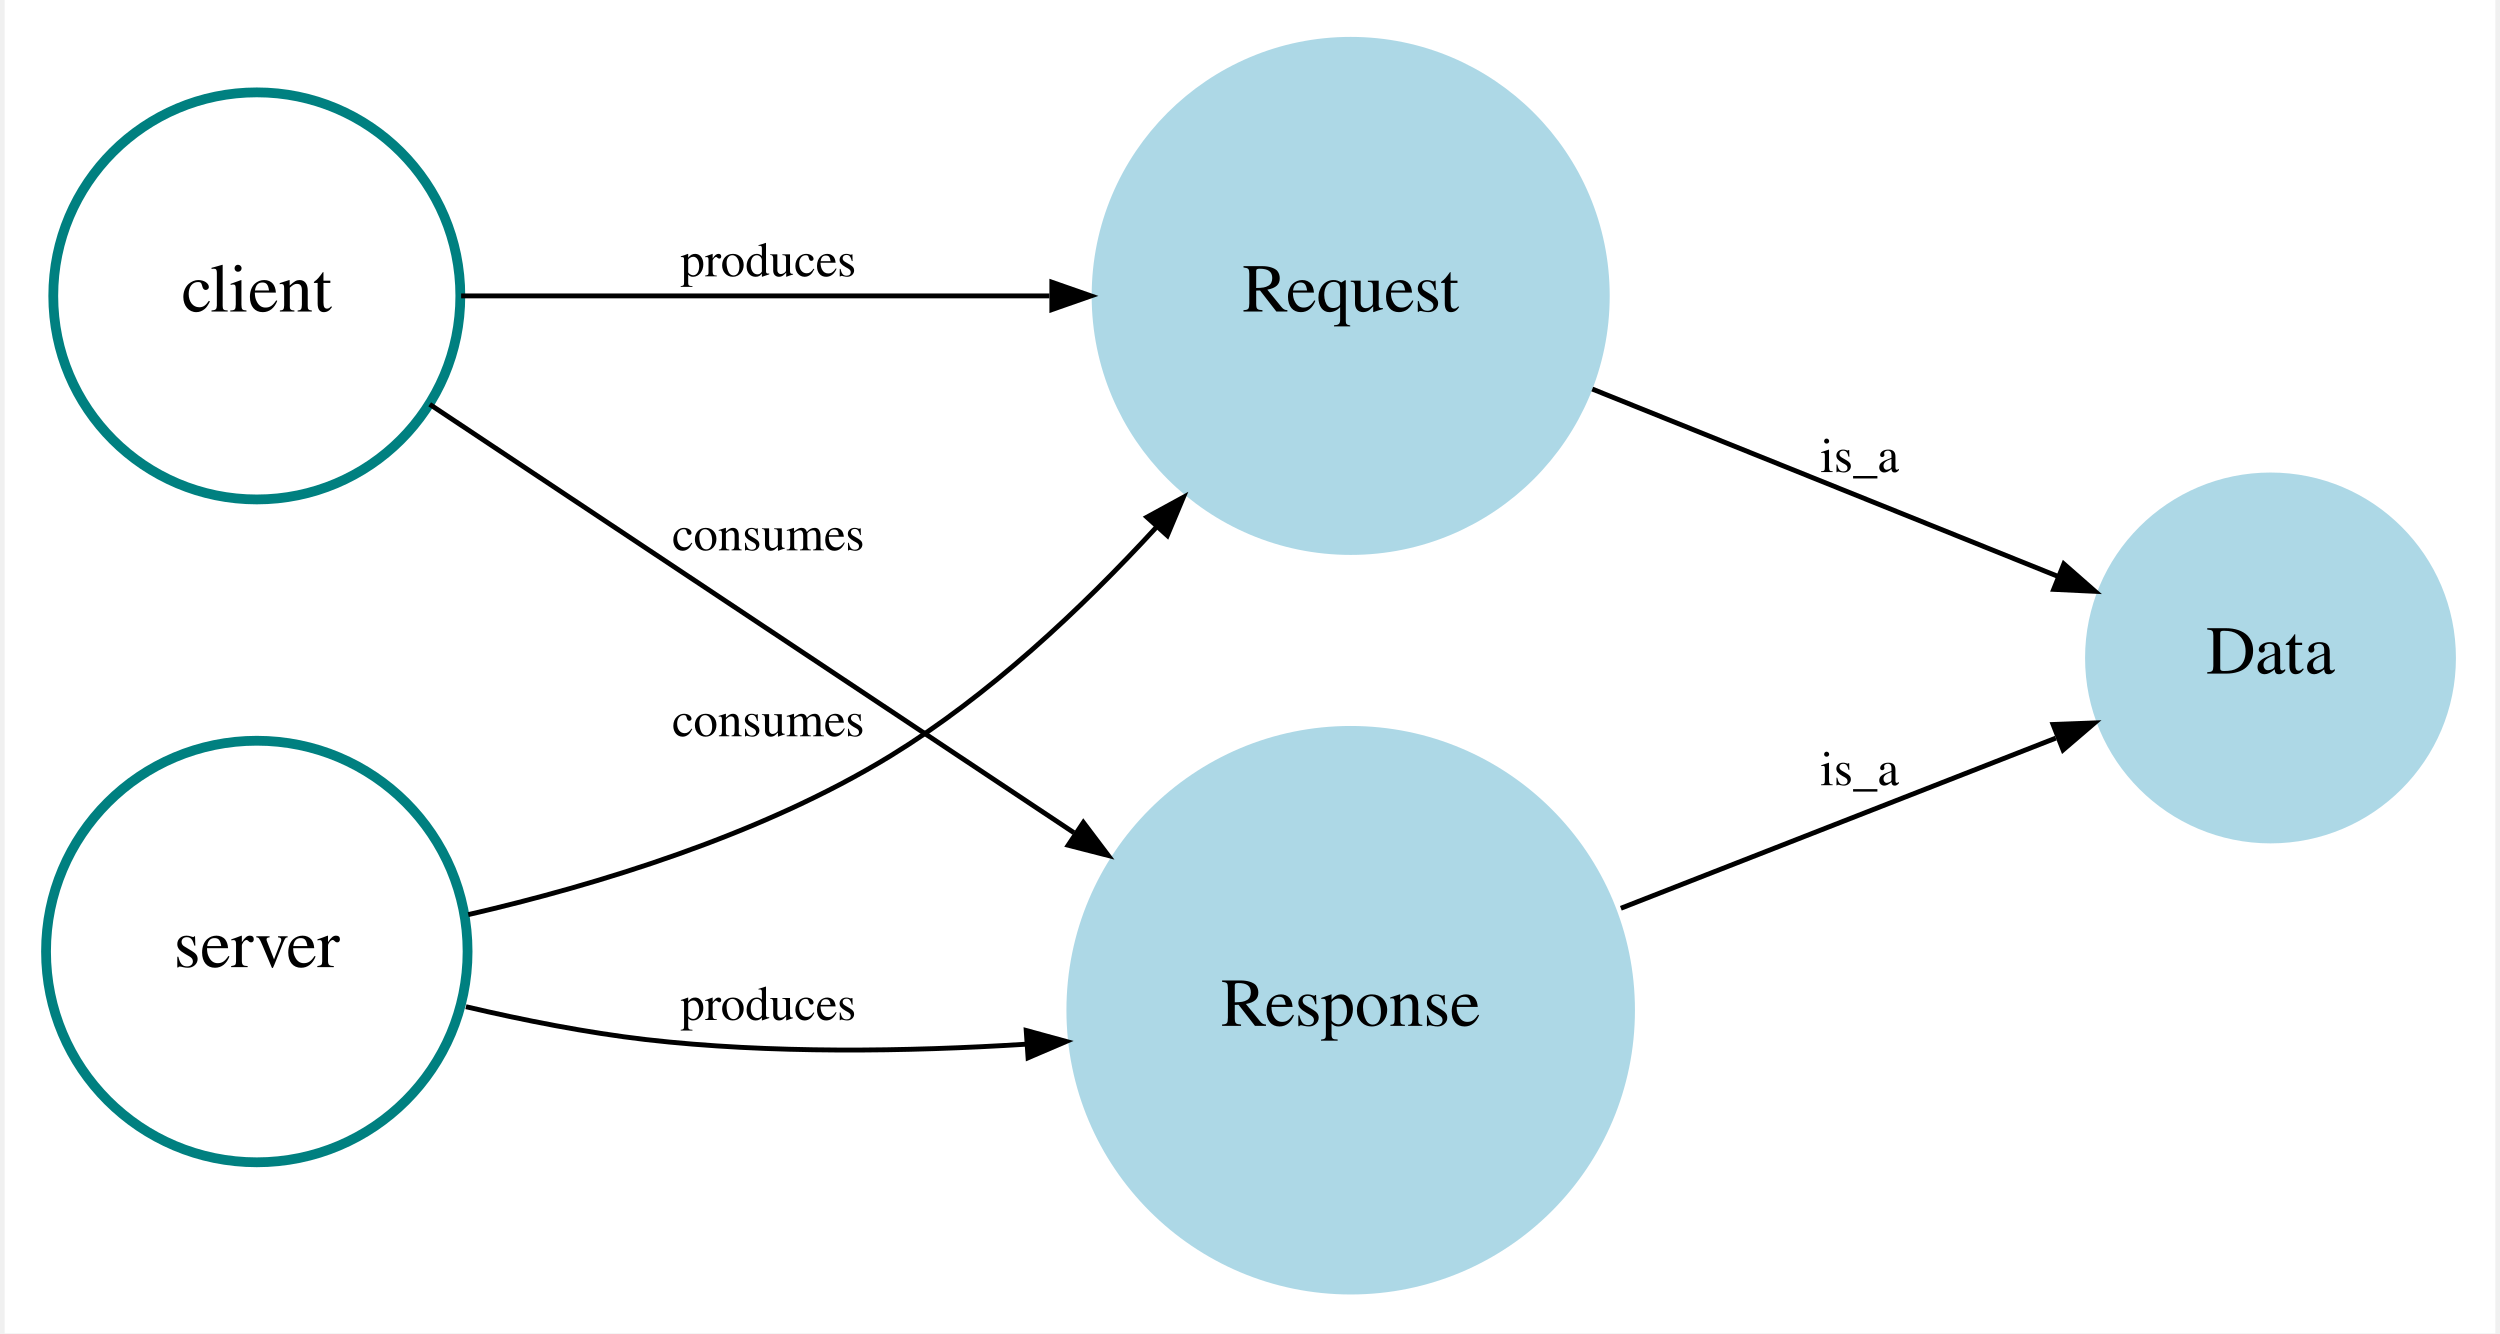
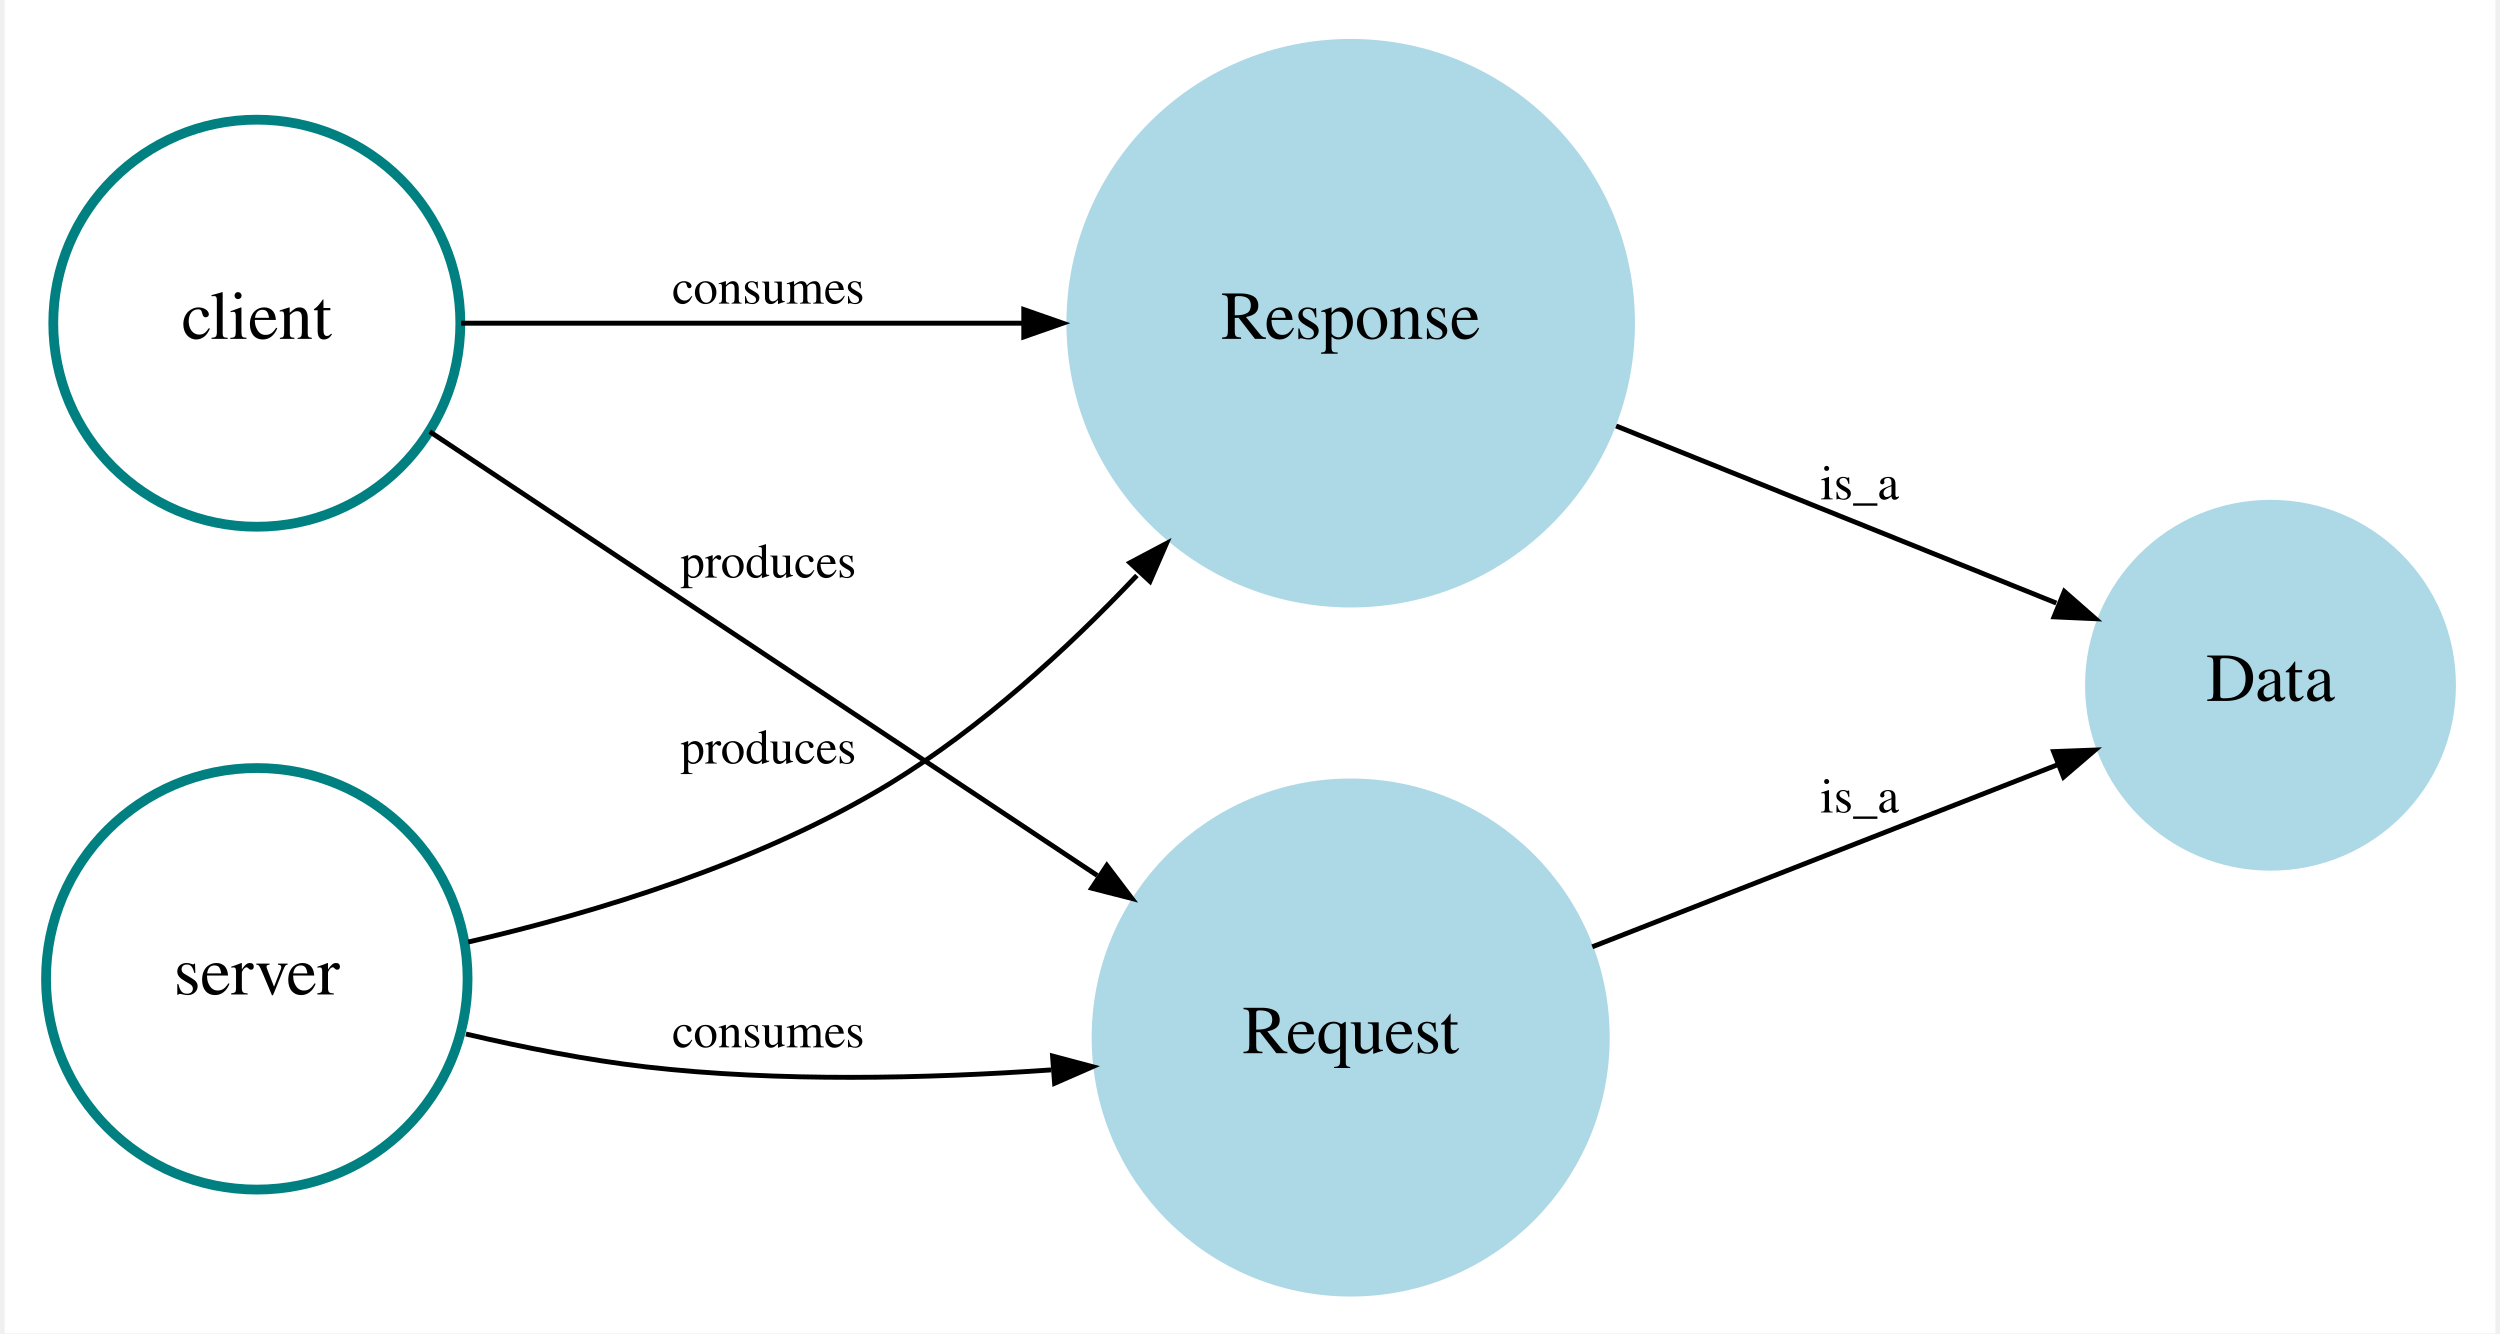
<svg xmlns="http://www.w3.org/2000/svg" width="255pt" height="136pt" viewBox="0.00 0.00 254.54 136.26">
  <g id="graph0" class="graph" transform="scale(1 1) rotate(0) translate(4 132.26)">
    <polygon fill="white" stroke="transparent" points="-4,4 -4,-132.26 250.54,-132.26 250.54,4 -4,4" />
    <g id="node1" class="node">
-       <ellipse fill="lightblue" stroke="transparent" cx="133.56" cy="-102.02" rx="26.47" ry="26.47" />
-       <text text-anchor="middle" x="133.56" y="-100.42" font-family="Times,serif" font-size="7.00">Request</text>
+       <ellipse fill="lightblue" stroke="transparent" cx="133.56" cy="-99.23" rx="29.05" ry="29.05" />
+       <text text-anchor="middle" x="133.56" y="-97.63" font-family="Times,serif" font-size="7.00">Response</text>
+     </g>
+     <g id="node3" class="node">
+       <ellipse fill="lightblue" stroke="transparent" cx="227.56" cy="-62.23" rx="18.95" ry="18.95" />
+       <text text-anchor="middle" x="227.56" y="-60.63" font-family="Times,serif" font-size="7.00">Data</text>
+     </g>
+     <g id="edge2" class="edge">
+       <path fill="none" stroke="black" stroke-width="0.5" d="M160.68,-88.73C174.93,-83 192.33,-76 205.67,-70.63" />
+       <polygon fill="black" stroke="black" stroke-width="0.5" points="206.49,-71.82 209.67,-69.03 205.44,-69.22 206.49,-71.82" />
+       <text text-anchor="middle" x="185.58" y="-81.23" font-family="Times,serif" font-size="5.00">is_a</text>
    </g>
    <g id="node2" class="node">
-       <ellipse fill="lightblue" stroke="transparent" cx="227.56" cy="-65.02" rx="18.95" ry="18.95" />
-       <text text-anchor="middle" x="227.56" y="-63.42" font-family="Times,serif" font-size="7.00">Data</text>
+       <ellipse fill="lightblue" stroke="transparent" cx="133.56" cy="-26.23" rx="26.47" ry="26.47" />
+       <text text-anchor="middle" x="133.56" y="-24.63" font-family="Times,serif" font-size="7.00">Request</text>
    </g>
    <g id="edge1" class="edge">
-       <path fill="none" stroke="black" stroke-width="0.5" d="M158.25,-92.5C172.95,-86.59 191.66,-79.06 205.78,-73.38" />
-       <polygon fill="black" stroke="black" stroke-width="0.5" points="206.44,-74.63 209.63,-71.83 205.4,-72.03 206.44,-74.63" />
-       <text text-anchor="middle" x="185.58" y="-84.02" font-family="Times,serif" font-size="5.00">is_a</text>
-     </g>
-     <g id="node3" class="node">
-       <ellipse fill="lightblue" stroke="transparent" cx="133.56" cy="-29.02" rx="29.05" ry="29.05" />
-       <text text-anchor="middle" x="133.56" y="-27.42" font-family="Times,serif" font-size="7.00">Response</text>
-     </g>
-     <g id="edge2" class="edge">
-       <path fill="none" stroke="black" stroke-width="0.5" d="M161.17,-39.44C175.31,-44.97 192.44,-51.67 205.62,-56.83" />
-       <polygon fill="black" stroke="black" stroke-width="0.5" points="205.34,-58.22 209.58,-58.38 206.36,-55.62 205.34,-58.22" />
-       <text text-anchor="middle" x="185.58" y="-52.02" font-family="Times,serif" font-size="5.00">is_a</text>
+       <path fill="none" stroke="black" stroke-width="0.5" d="M158.25,-35.5C172.95,-41.26 191.66,-48.57 205.78,-54.1" />
+       <polygon fill="black" stroke="black" stroke-width="0.5" points="205.39,-55.45 209.63,-55.61 206.41,-52.85 205.39,-55.45" />
+       <text text-anchor="middle" x="185.58" y="-49.23" font-family="Times,serif" font-size="5.00">is_a</text>
    </g>
    <g id="node4" class="node">
-       <ellipse fill="none" stroke="Teal" cx="21.77" cy="-102.02" rx="20.8" ry="20.8" />
-       <text text-anchor="middle" x="21.77" y="-100.42" font-family="Times,serif" font-size="7.00">client</text>
+       <ellipse fill="none" stroke="Teal" cx="21.77" cy="-99.23" rx="20.8" ry="20.8" />
+       <text text-anchor="middle" x="21.77" y="-97.63" font-family="Times,serif" font-size="7.00">client</text>
+     </g>
+     <g id="edge4" class="edge">
+       <path fill="none" stroke="black" stroke-width="0.5" d="M42.65,-99.23C58.62,-99.23 81.38,-99.23 100,-99.23" />
+       <polygon fill="black" stroke="black" stroke-width="0.5" points="100.15,-100.63 104.15,-99.23 100.15,-97.83 100.15,-100.63" />
+       <text text-anchor="middle" x="74.04" y="-101.23" font-family="Times,serif" font-size="5.00">consumes</text>
    </g>
    <g id="edge3" class="edge">
-       <path fill="none" stroke="black" stroke-width="0.5" d="M42.65,-102.02C59.43,-102.02 83.69,-102.02 102.78,-102.02" />
-       <polygon fill="black" stroke="black" stroke-width="0.5" points="103.02,-103.42 107.02,-102.02 103.02,-100.62 103.02,-103.42" />
-       <text text-anchor="middle" x="74.04" y="-104.02" font-family="Times,serif" font-size="5.00">produces</text>
-     </g>
-     <g id="edge4" class="edge">
-       <path fill="none" stroke="black" stroke-width="0.5" d="M39.44,-90.94C56.91,-79.32 84.62,-60.9 105.28,-47.16" />
-       <polygon fill="black" stroke="black" stroke-width="0.5" points="106.24,-48.21 108.79,-44.83 104.69,-45.88 106.24,-48.21" />
-       <text text-anchor="middle" x="74.04" y="-76.02" font-family="Times,serif" font-size="5.00">consumes</text>
+       <path fill="none" stroke="black" stroke-width="0.5" d="M39.44,-88.15C57.59,-76.08 86.8,-56.66 107.66,-42.79" />
+       <polygon fill="black" stroke="black" stroke-width="0.5" points="108.64,-43.82 111.2,-40.44 107.09,-41.49 108.64,-43.82" />
+       <text text-anchor="middle" x="74.04" y="-73.23" font-family="Times,serif" font-size="5.00">produces</text>
    </g>
    <g id="node5" class="node">
-       <ellipse fill="none" stroke="Teal" cx="21.77" cy="-35.02" rx="21.54" ry="21.54" />
-       <text text-anchor="middle" x="21.77" y="-33.42" font-family="Times,serif" font-size="7.00">server</text>
+       <ellipse fill="none" stroke="Teal" cx="21.77" cy="-32.23" rx="21.54" ry="21.54" />
+       <text text-anchor="middle" x="21.77" y="-30.63" font-family="Times,serif" font-size="7.00">server</text>
+     </g>
+     <g id="edge6" class="edge">
+       <path fill="none" stroke="black" stroke-width="0.5" d="M43.38,-35.99C56.43,-39.01 73.28,-44.11 86.54,-52.23 95.74,-57.87 104.42,-65.75 111.71,-73.45" />
+       <polygon fill="black" stroke="black" stroke-width="0.5" points="111,-74.75 114.74,-76.73 113.05,-72.85 111,-74.75" />
+       <text text-anchor="middle" x="74.04" y="-54.23" font-family="Times,serif" font-size="5.00">produces</text>
    </g>
    <g id="edge5" class="edge">
-       <path fill="none" stroke="black" stroke-width="0.5" d="M43.38,-38.79C56.43,-41.8 73.28,-46.9 86.54,-55.02 96.6,-61.19 106.03,-70.03 113.71,-78.39" />
-       <polygon fill="black" stroke="black" stroke-width="0.5" points="112.74,-79.41 116.46,-81.44 114.82,-77.53 112.74,-79.41" />
-       <text text-anchor="middle" x="74.04" y="-57.02" font-family="Times,serif" font-size="5.00">consumes</text>
-     </g>
-     <g id="edge6" class="edge">
-       <path fill="none" stroke="black" stroke-width="0.5" d="M43.14,-29.38C49.03,-28 55.5,-26.72 61.54,-26.02 74.2,-24.57 88.22,-24.78 100.42,-25.55" />
-       <polygon fill="black" stroke="black" stroke-width="0.5" points="100.4,-26.95 104.49,-25.83 100.59,-24.16 100.4,-26.95" />
-       <text text-anchor="middle" x="74.04" y="-28.02" font-family="Times,serif" font-size="5.00">produces</text>
+       <path fill="none" stroke="black" stroke-width="0.5" d="M43.14,-26.59C49.03,-25.21 55.5,-23.93 61.54,-23.23 75.09,-21.68 90.17,-22.03 102.94,-22.92" />
+       <polygon fill="black" stroke="black" stroke-width="0.5" points="103.09,-24.34 107.18,-23.25 103.3,-21.55 103.09,-24.34" />
+       <text text-anchor="middle" x="74.04" y="-25.23" font-family="Times,serif" font-size="5.00">consumes</text>
    </g>
  </g>
</svg>
